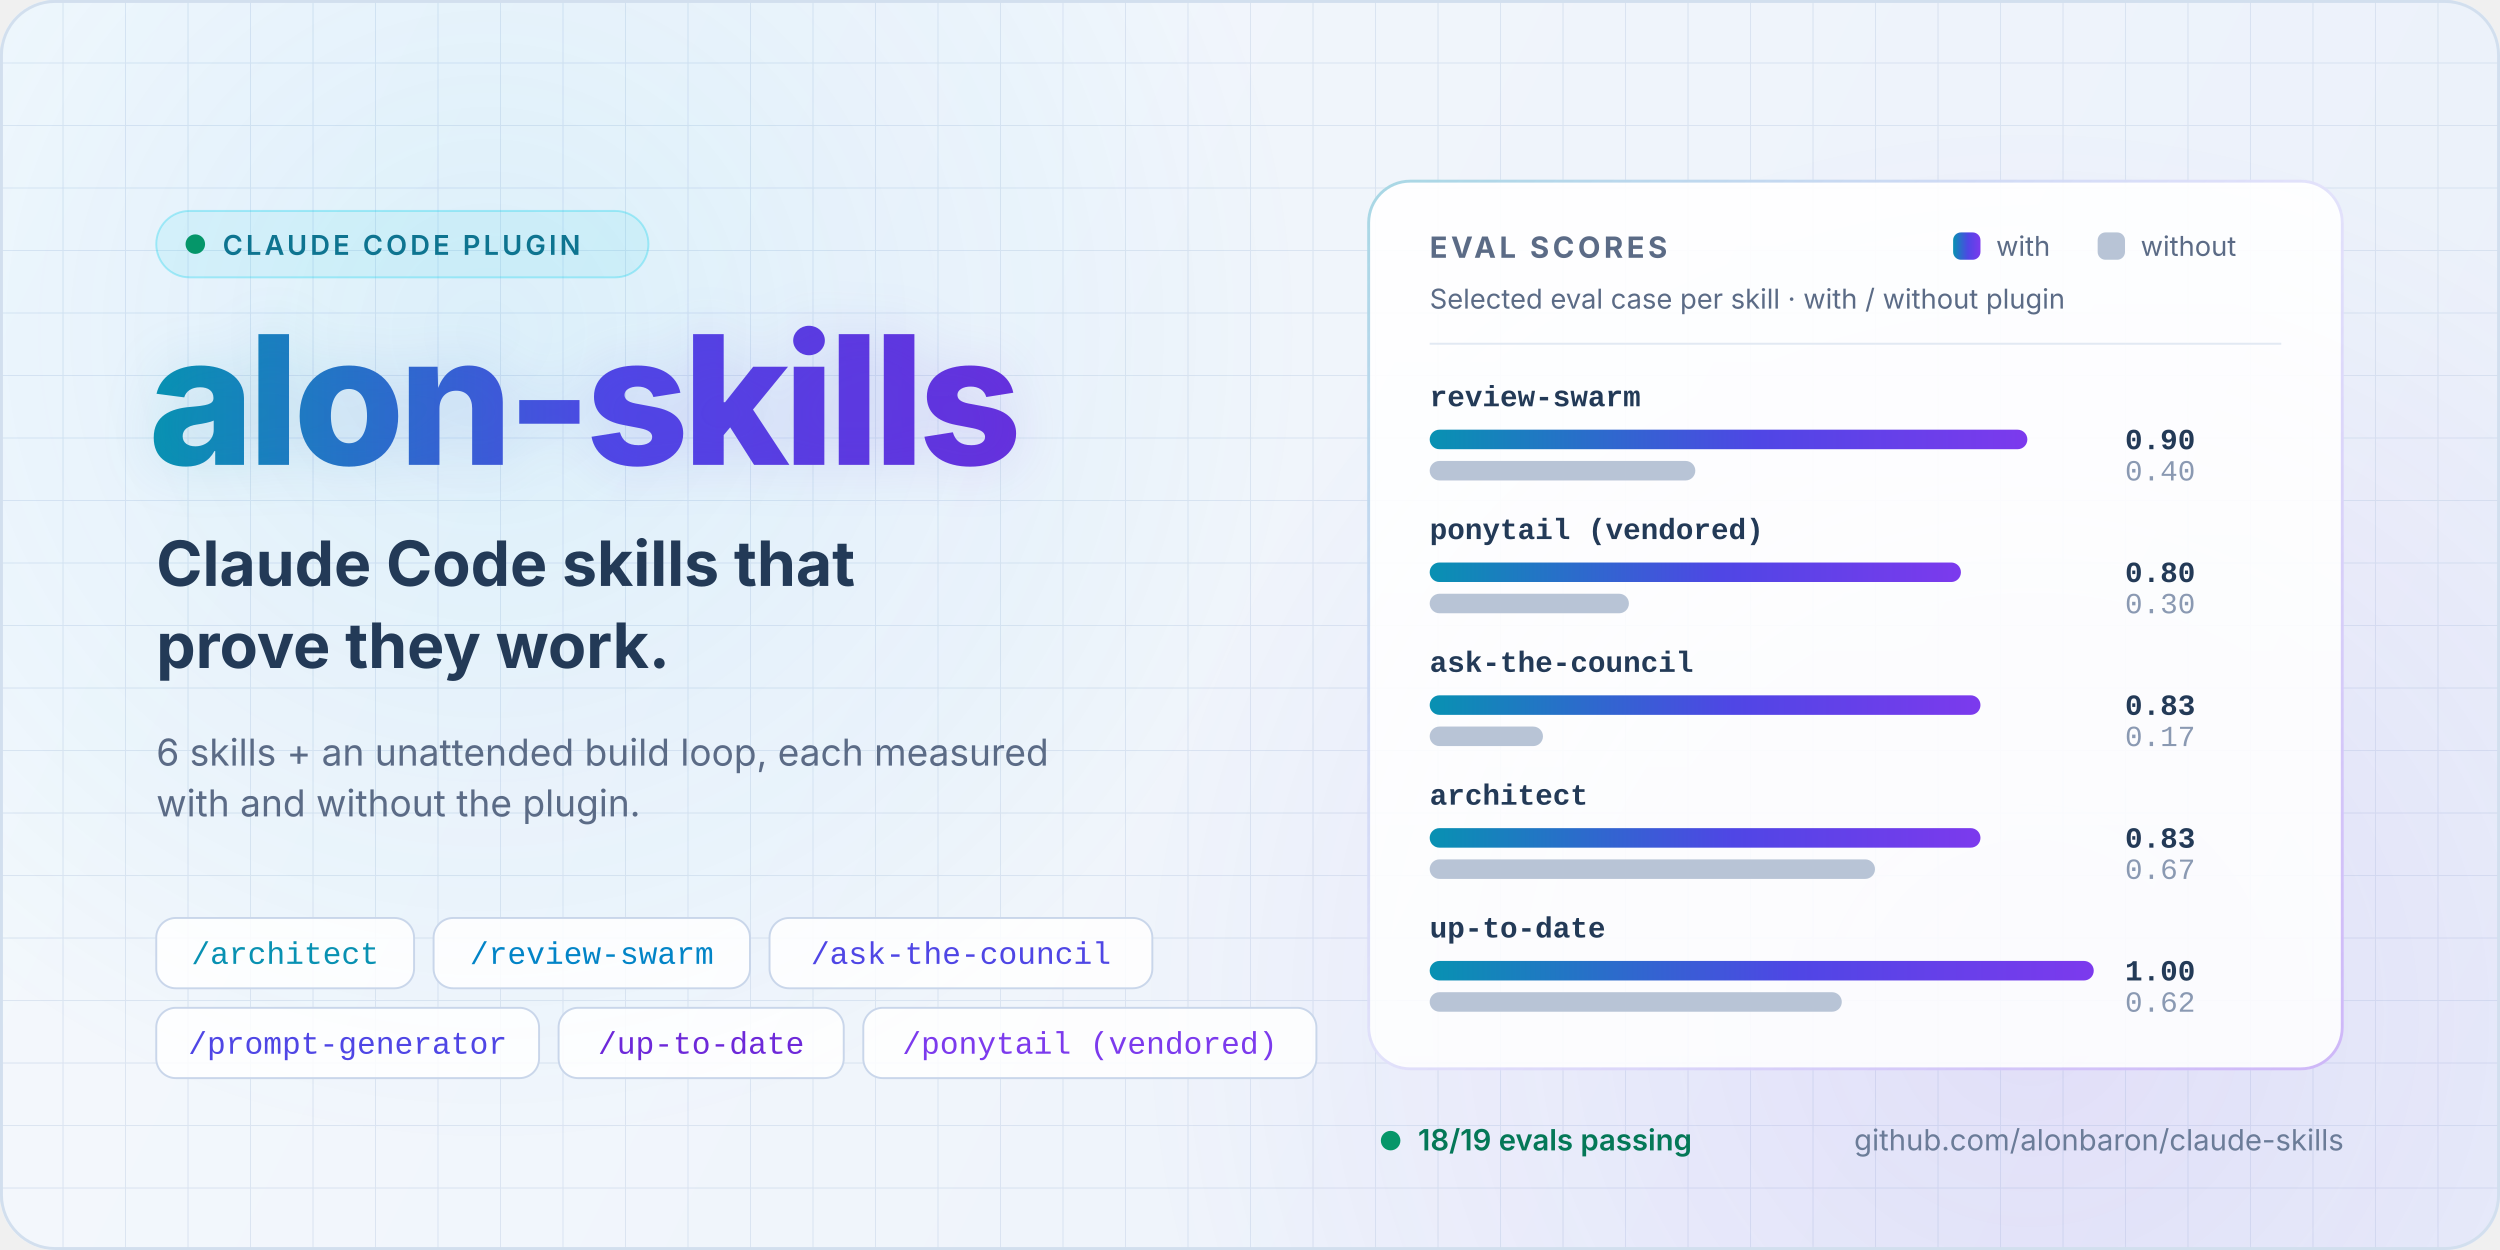
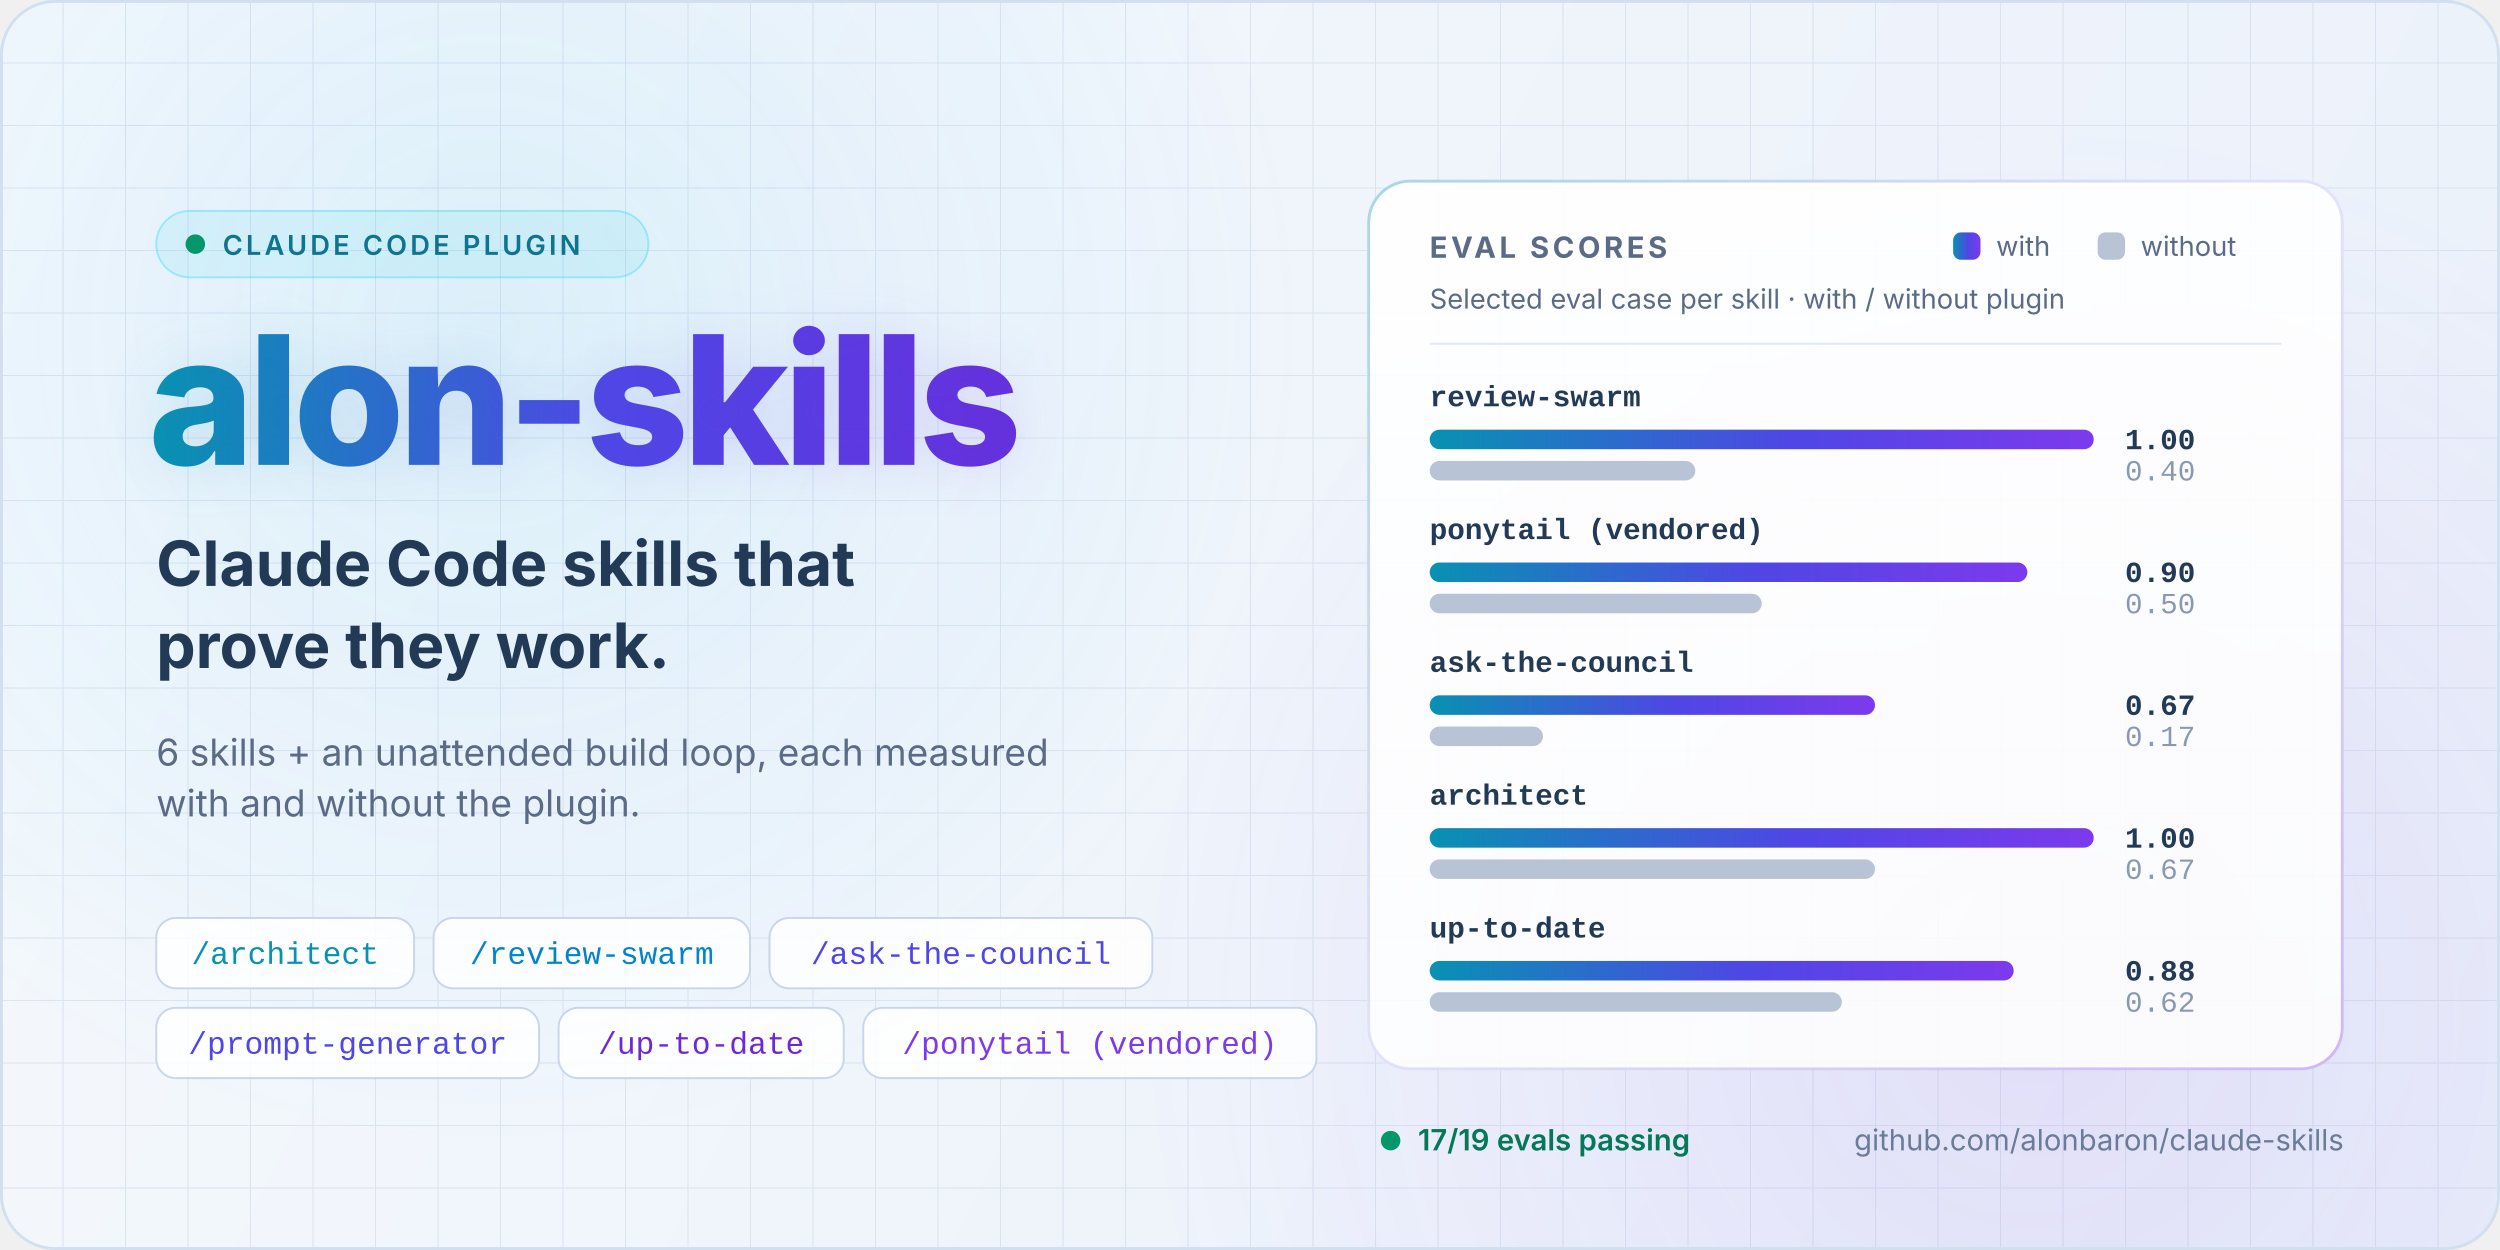
<svg xmlns="http://www.w3.org/2000/svg" width="1280" height="640" viewBox="0 0 1280 640" role="img" aria-labelledby="t d">
  <defs>
    <linearGradient id="bg" x1="0" y1="0" x2="1280" y2="640" gradientUnits="userSpaceOnUse">
      <stop stop-color="#F5F9FD" />
      <stop offset=".55" stop-color="#EFF4FB" />
      <stop offset="1" stop-color="#EAF0FA" />
    </linearGradient>
    <radialGradient id="glowA" cx="250" cy="170" r="420" gradientUnits="userSpaceOnUse">
      <stop stop-color="#0EA5E9" stop-opacity=".10" />
      <stop offset="1" stop-color="#0EA5E9" stop-opacity="0" />
    </radialGradient>
    <radialGradient id="glowB" cx="1040" cy="520" r="460" gradientUnits="userSpaceOnUse">
      <stop stop-color="#7C3AED" stop-opacity=".10" />
      <stop offset="1" stop-color="#7C3AED" stop-opacity="0" />
    </radialGradient>
    <linearGradient id="brand" x1="80" y1="0" x2="600" y2="0" gradientUnits="userSpaceOnUse">
      <stop stop-color="#0891B2" />
      <stop offset=".45" stop-color="#4F46E5" />
      <stop offset="1" stop-color="#6D28D9" />
    </linearGradient>
    <linearGradient id="bar" x1="0" y1="0" x2="1" y2="0">
      <stop stop-color="#0891B2" />
      <stop offset=".55" stop-color="#4F46E5" />
      <stop offset="1" stop-color="#7C3AED" />
    </linearGradient>
    <linearGradient id="card" x1="0" y1="0" x2="0" y2="1">
      <stop stop-color="#FFFFFF" stop-opacity=".92" />
      <stop offset="1" stop-color="#FFFFFF" stop-opacity=".86" />
    </linearGradient>
    <linearGradient id="cardEdge" x1="0" y1="0" x2="1" y2="1">
      <stop stop-color="#0891B2" stop-opacity=".35" />
      <stop offset=".5" stop-color="#4F46E5" stop-opacity=".15" />
      <stop offset="1" stop-color="#7C3AED" stop-opacity=".35" />
    </linearGradient>
    <pattern id="grid" width="32" height="32" patternUnits="userSpaceOnUse">
      <path d="M32 0H0V32" fill="none" stroke="#C4D3E6" stroke-opacity=".5" stroke-width="1" />
    </pattern>
    <filter id="soft" x="-20%" y="-40%" width="140%" height="180%">
      <feGaussianBlur stdDeviation="14" />
    </filter>
  </defs>
  <rect width="1280" height="640" rx="28" fill="url(#bg)" />
  <rect width="1280" height="640" rx="28" fill="url(#grid)" />
  <rect width="1280" height="640" rx="28" fill="url(#glowA)" />
  <rect width="1280" height="640" rx="28" fill="url(#glowB)" />
  <rect x=".75" y=".75" width="1278.5" height="638.5" rx="27.5" fill="none" stroke="#D2DFEE" stroke-width="1.5" />
  <g font-family="ui-sans-serif, -apple-system, BlinkMacSystemFont, 'Segoe UI', Inter, Helvetica, Arial, sans-serif">
    <g transform="translate(80 108)">
      <rect width="252" height="34" rx="17" fill="#22D3EE" fill-opacity=".10" stroke="#22D3EE" stroke-opacity=".35" />
      <circle cx="20" cy="17" r="5" fill="#059669" />
      <text x="34" y="22.5" font-size="14" font-weight="600" letter-spacing="1.6" fill="#0E7490">CLAUDE CODE PLUGIN</text>
    </g>
    <text x="76" y="238" font-size="92" font-weight="800" letter-spacing="-3" fill="url(#brand)">alon-skills</text>
    <text x="76" y="238" font-size="92" font-weight="800" letter-spacing="-3" fill="url(#brand)" opacity=".15" filter="url(#soft)">alon-skills</text>
    <text x="80" y="300" font-size="32" font-weight="700" fill="#233A57">Claude Code skills that</text>
    <text x="80" y="342" font-size="32" font-weight="700" fill="#233A57">prove they work.</text>
    <text x="80" y="392" font-size="19" fill="#5B6B86">6 skills + an unattended build loop, each measured</text>
    <text x="80" y="418" font-size="19" fill="#5B6B86">with and without the plugin.</text>
  </g>
  <g font-family="ui-monospace, SFMono-Regular, Menlo, Consolas, 'Liberation Mono', monospace" font-size="16" font-weight="500">
    <g transform="translate(80 470)">
      <rect width="132" height="36" rx="10" fill="#FFFFFF" fill-opacity=".85" stroke="#C9D6EA" />
      <text x="66" y="23.5" text-anchor="middle" fill="#0891B2">/architect</text>
    </g>
    <g transform="translate(222 470)">
      <rect width="162" height="36" rx="10" fill="#FFFFFF" fill-opacity=".85" stroke="#C9D6EA" />
      <text x="81" y="23.5" text-anchor="middle" fill="#0284C7">/review-swarm</text>
    </g>
    <g transform="translate(394 470)">
      <rect width="196" height="36" rx="10" fill="#FFFFFF" fill-opacity=".85" stroke="#C9D6EA" />
      <text x="98" y="23.5" text-anchor="middle" fill="#4F46E5">/ask-the-council</text>
    </g>
    <g transform="translate(80 516)">
      <rect width="196" height="36" rx="10" fill="#FFFFFF" fill-opacity=".85" stroke="#C9D6EA" />
      <text x="98" y="23.5" text-anchor="middle" fill="#4F46E5">/prompt-generator</text>
    </g>
    <g transform="translate(286 516)">
      <rect width="146" height="36" rx="10" fill="#FFFFFF" fill-opacity=".85" stroke="#C9D6EA" />
      <text x="73" y="23.5" text-anchor="middle" fill="#6D28D9">/up-to-date</text>
    </g>
    <g transform="translate(442 516)">
      <rect width="232" height="36" rx="10" fill="#FFFFFF" fill-opacity=".85" stroke="#C9D6EA" />
      <text x="116" y="23.5" text-anchor="middle" fill="#7C3AED">/ponytail (vendored)</text>
    </g>
  </g>
  <g transform="translate(700 92)">
    <rect width="500" height="456" rx="22" fill="url(#card)" />
    <rect x=".75" y=".75" width="498.5" height="454.5" rx="21.25" fill="none" stroke="url(#cardEdge)" stroke-width="1.5" />
    <g font-family="ui-sans-serif, -apple-system, BlinkMacSystemFont, 'Segoe UI', Inter, Helvetica, Arial, sans-serif">
      <text x="32" y="40" font-size="15" font-weight="700" letter-spacing="1.8" fill="#5B6B86">EVAL SCORES</text>
      <g transform="translate(300 27)">
        <rect width="14" height="14" rx="4" fill="url(#bar)" />
        <text x="22" y="12" font-size="14" fill="#5B6B86">with</text>
        <rect x="74" width="14" height="14" rx="4" fill="#B8C4D6" />
        <text x="96" y="12" font-size="14" fill="#5B6B86">without</text>
      </g>
      <text x="32" y="66" font-size="14" fill="#5B6B86">Selected eval case per skill · with / without plugin</text>
      <line x1="32" y1="84" x2="468" y2="84" stroke="#E2E9F3" />
    </g>
    <g font-family="ui-monospace, SFMono-Regular, Menlo, Consolas, 'Liberation Mono', monospace" font-size="15">
      <g transform="translate(32 116)">
        <text y="0" fill="#233A57" font-weight="600">review-swarm</text>
-         <rect y="12" width="306" height="10" rx="5" fill="url(#bar)" />
-         <text x="356" y="22" fill="#233A57" font-weight="700">0.90</text>
+         <rect y="12" width="340" height="10" rx="5" fill="url(#bar)" />
+         <text x="356" y="22" fill="#233A57" font-weight="700">1.00</text>
        <rect y="28" width="136" height="10" rx="5" fill="#B8C4D6" />
        <text x="356" y="38" fill="#8A99B2">0.40</text>
      </g>
      <g transform="translate(32 184)">
        <text y="0" fill="#233A57" font-weight="600">ponytail (vendored)</text>
-         <rect y="12" width="272" height="10" rx="5" fill="url(#bar)" />
-         <text x="356" y="22" fill="#233A57" font-weight="700">0.80</text>
-         <rect y="28" width="102" height="10" rx="5" fill="#B8C4D6" />
-         <text x="356" y="38" fill="#8A99B2">0.30</text>
+         <rect y="12" width="306" height="10" rx="5" fill="url(#bar)" />
+         <text x="356" y="22" fill="#233A57" font-weight="700">0.90</text>
+         <rect y="28" width="170" height="10" rx="5" fill="#B8C4D6" />
+         <text x="356" y="38" fill="#8A99B2">0.50</text>
      </g>
      <g transform="translate(32 252)">
        <text y="0" fill="#233A57" font-weight="600">ask-the-council</text>
-         <rect y="12" width="282" height="10" rx="5" fill="url(#bar)" />
-         <text x="356" y="22" fill="#233A57" font-weight="700">0.83</text>
+         <rect y="12" width="228" height="10" rx="5" fill="url(#bar)" />
+         <text x="356" y="22" fill="#233A57" font-weight="700">0.67</text>
        <rect y="28" width="58" height="10" rx="5" fill="#B8C4D6" />
        <text x="356" y="38" fill="#8A99B2">0.17</text>
      </g>
      <g transform="translate(32 320)">
        <text y="0" fill="#233A57" font-weight="600">architect</text>
-         <rect y="12" width="282" height="10" rx="5" fill="url(#bar)" />
-         <text x="356" y="22" fill="#233A57" font-weight="700">0.83</text>
+         <rect y="12" width="340" height="10" rx="5" fill="url(#bar)" />
+         <text x="356" y="22" fill="#233A57" font-weight="700">1.00</text>
        <rect y="28" width="228" height="10" rx="5" fill="#B8C4D6" />
        <text x="356" y="38" fill="#8A99B2">0.67</text>
      </g>
      <g transform="translate(32 388)">
        <text y="0" fill="#233A57" font-weight="600">up-to-date</text>
-         <rect y="12" width="340" height="10" rx="5" fill="url(#bar)" />
-         <text x="356" y="22" fill="#233A57" font-weight="700">1.00</text>
+         <rect y="12" width="299" height="10" rx="5" fill="url(#bar)" />
+         <text x="356" y="22" fill="#233A57" font-weight="700">0.88</text>
        <rect y="28" width="211" height="10" rx="5" fill="#B8C4D6" />
        <text x="356" y="38" fill="#8A99B2">0.62</text>
      </g>
    </g>
  </g>
  <g font-family="ui-sans-serif, -apple-system, BlinkMacSystemFont, 'Segoe UI', Inter, Helvetica, Arial, sans-serif" font-size="15">
    <circle cx="712" cy="584" r="5" fill="#059669" />
-     <text x="726" y="589" fill="#047857" font-weight="600">18/19 evals passing</text>
+     <text x="726" y="589" fill="#047857" font-weight="600">17/19 evals passing</text>
    <text x="1200" y="589" text-anchor="end" fill="#6B7C98">github.com/alonbaron/claude-skills</text>
  </g>
</svg>
